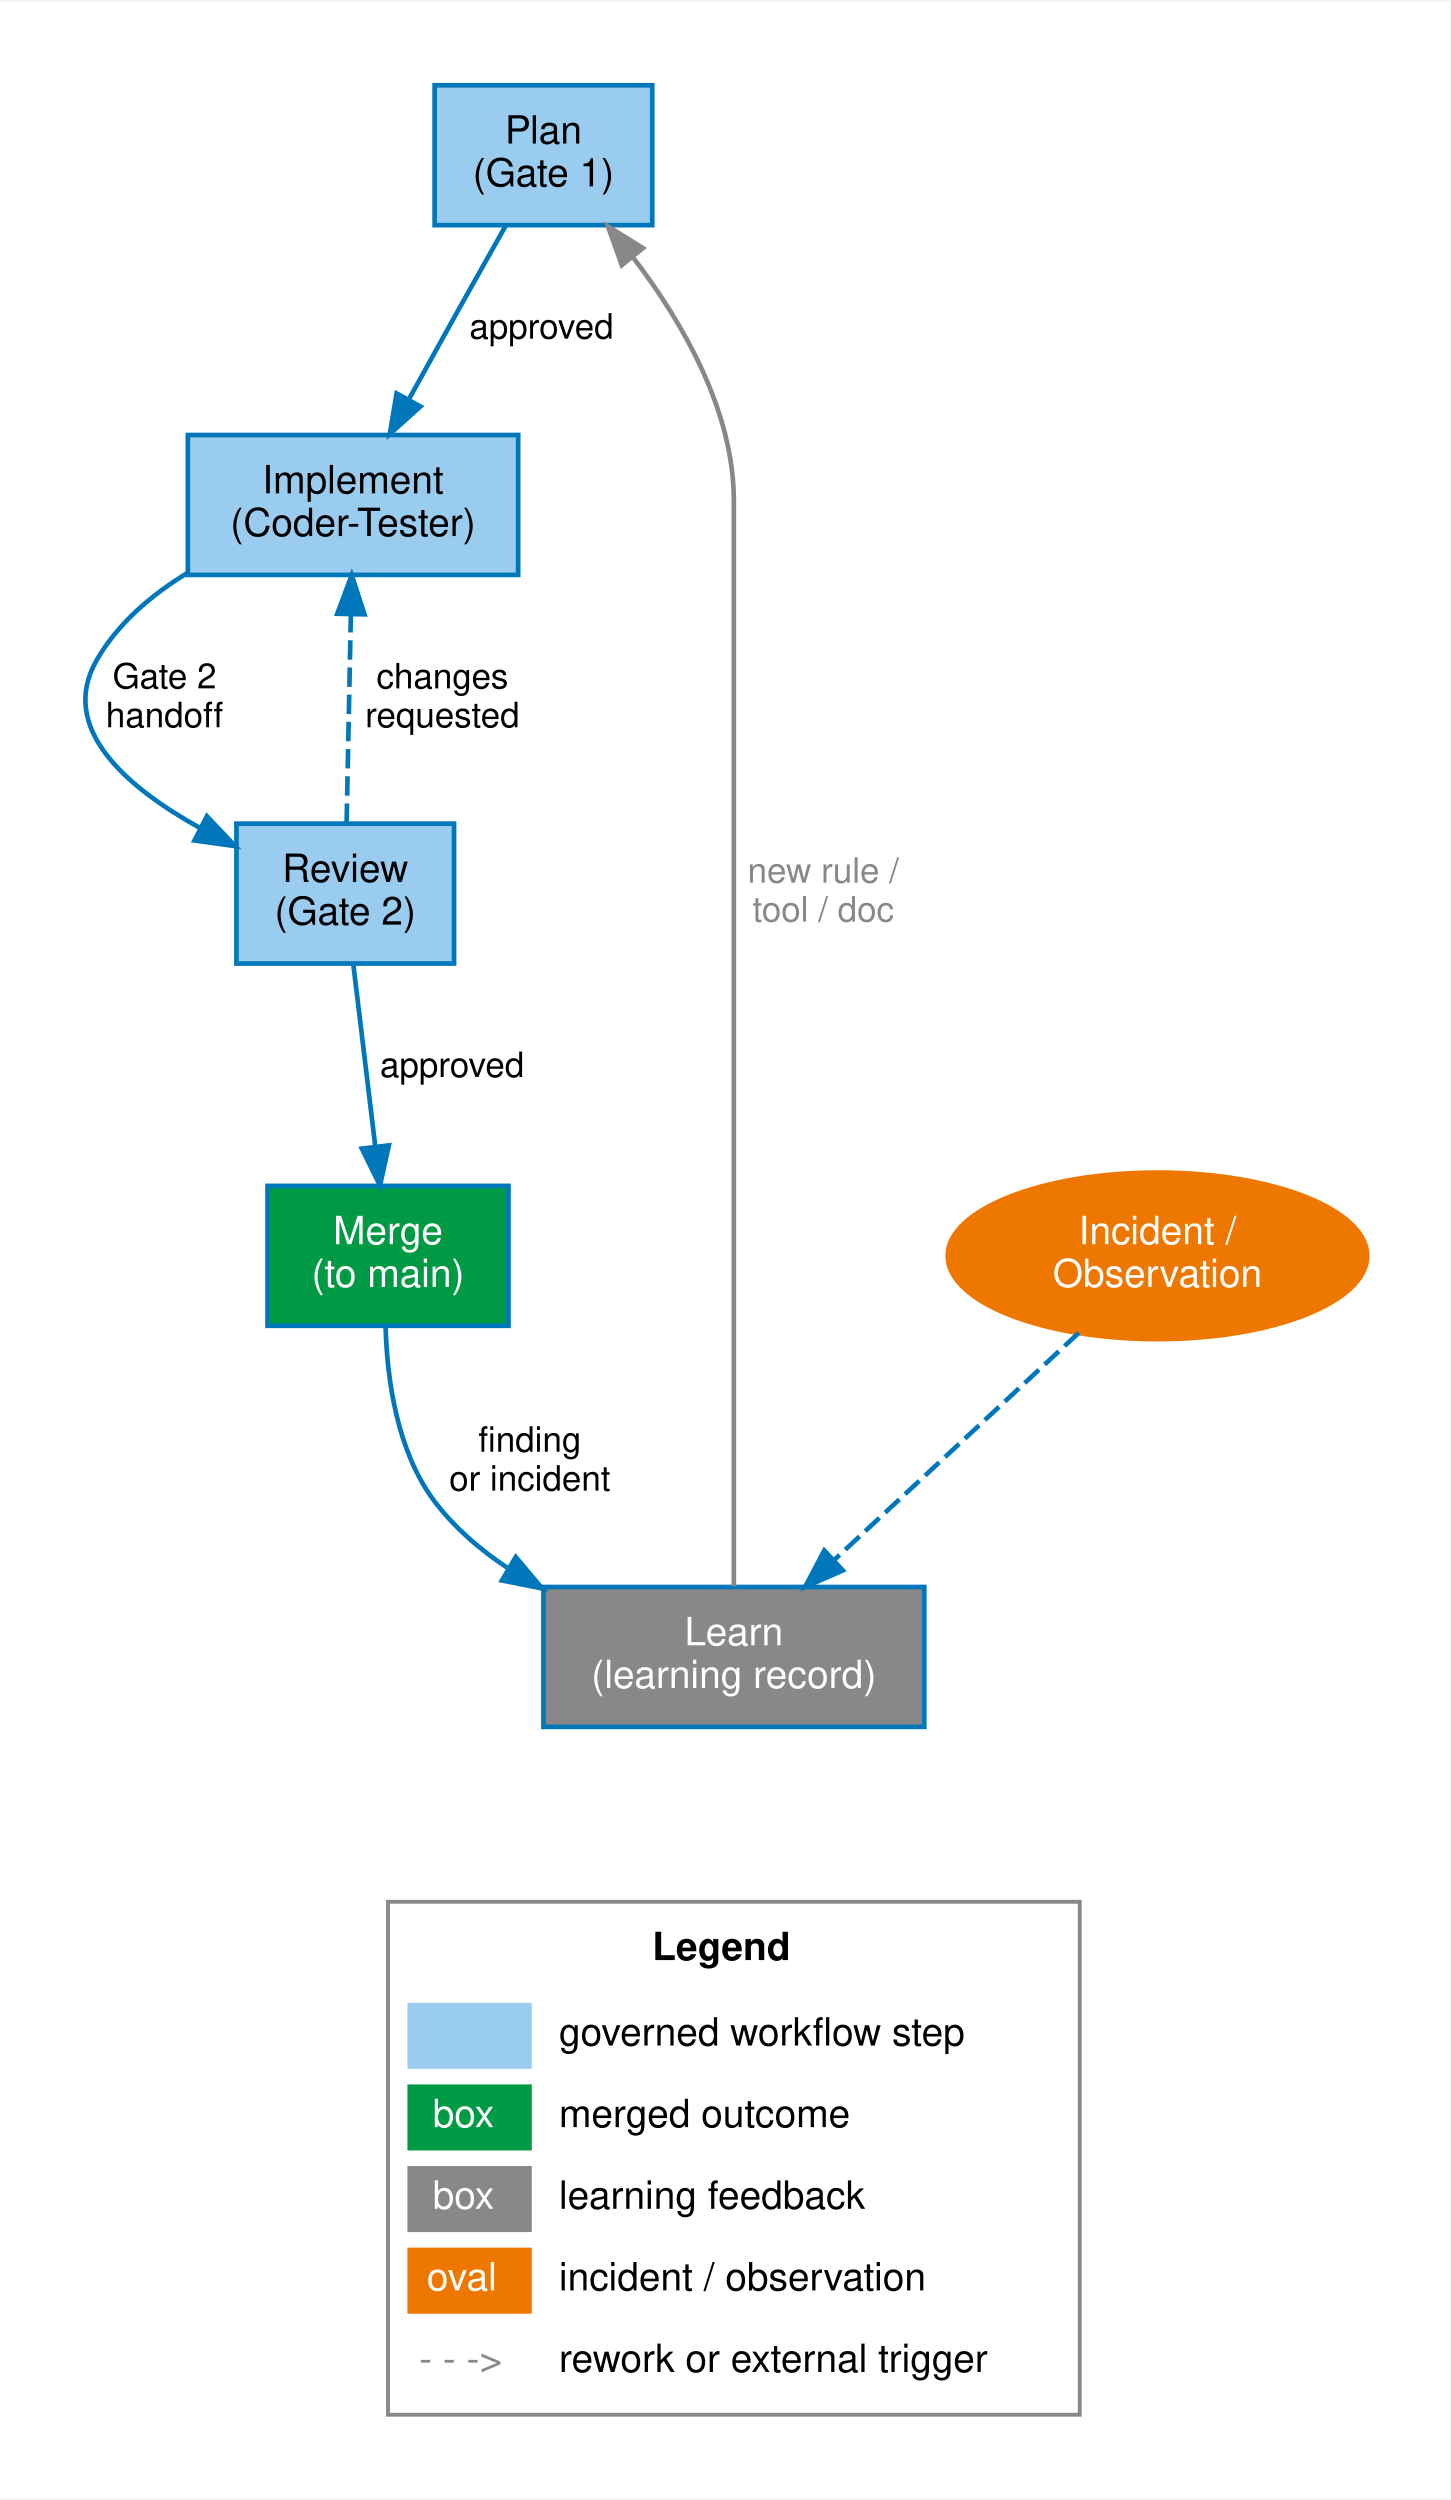
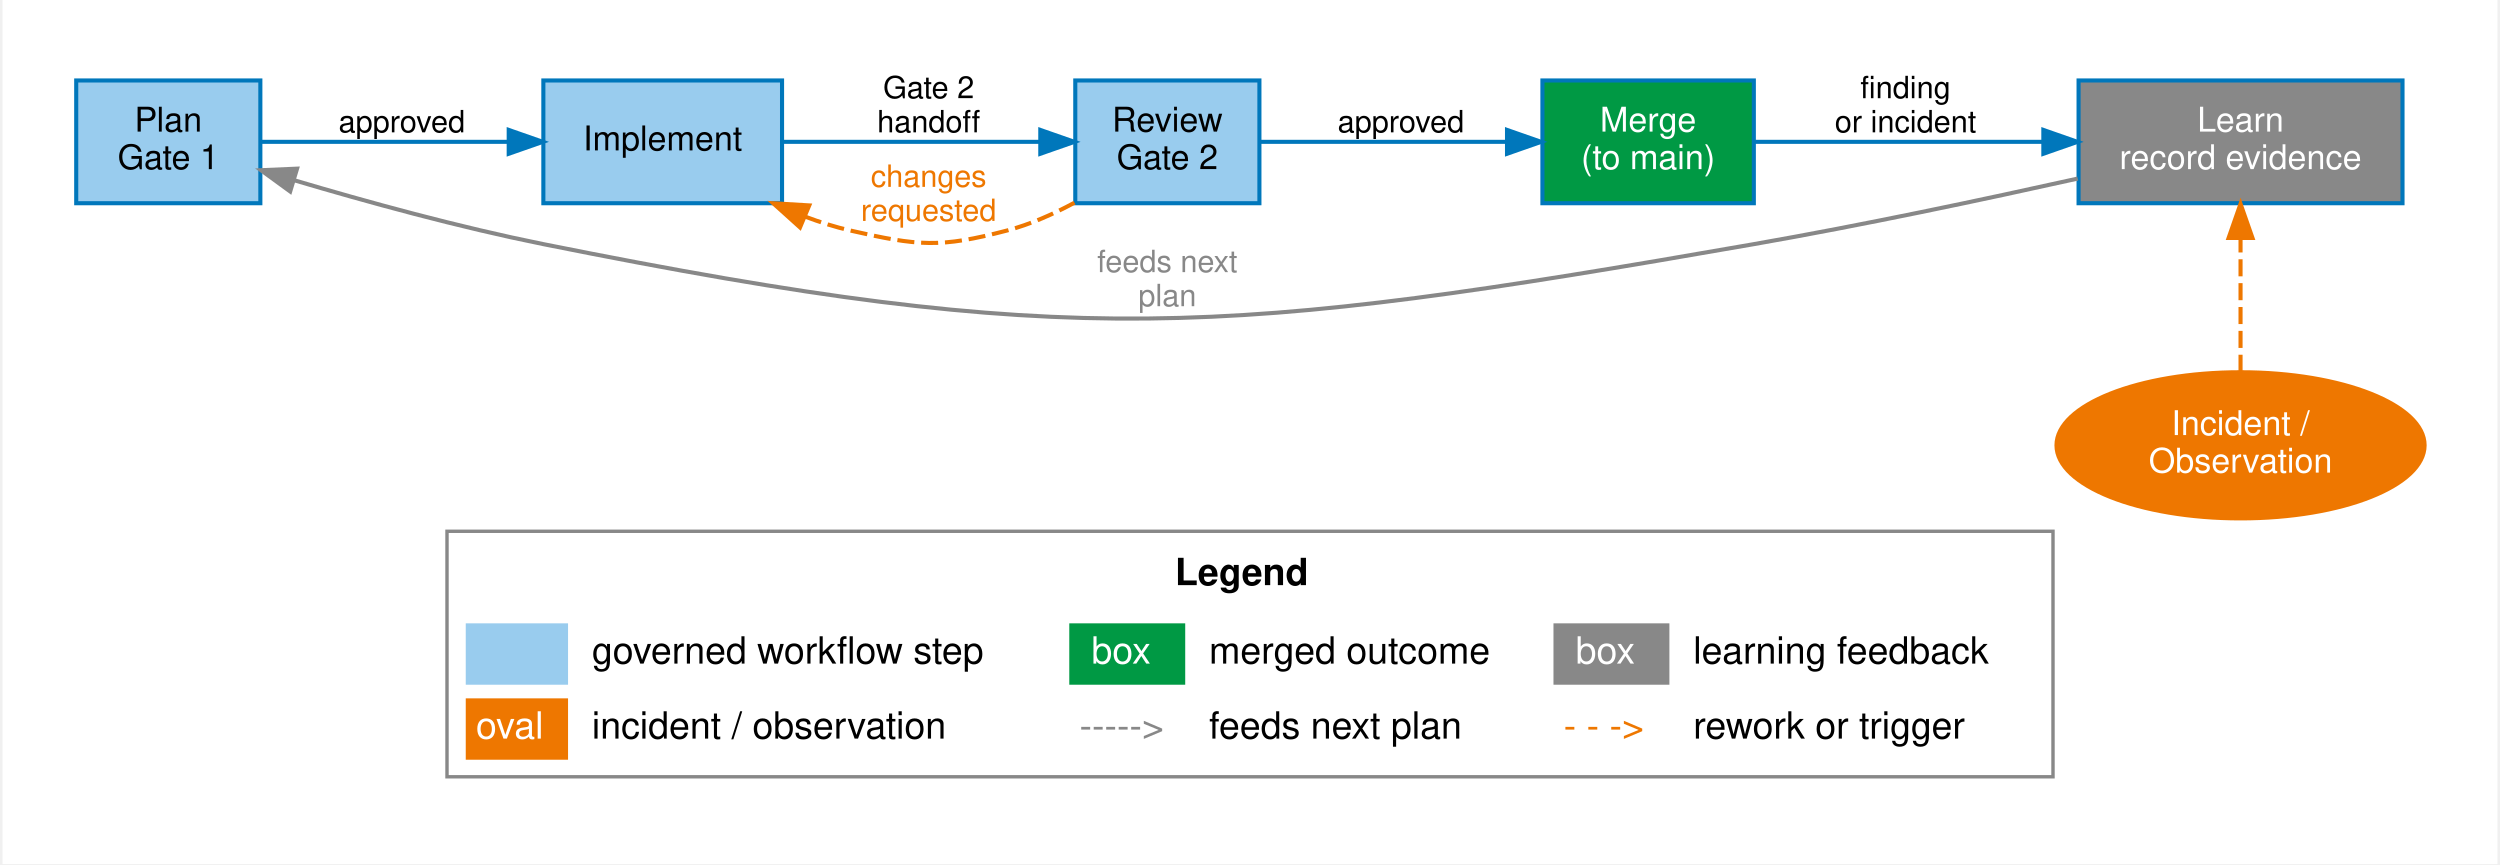
- <svg xmlns="http://www.w3.org/2000/svg" width="373pt" height="643pt" viewBox="0.00 0.00 373.18 642.63">
-   <g id="graph0" class="graph" transform="scale(1 1) rotate(0) translate(21.6 621.03)">
-     <polygon fill="white" stroke="transparent" points="-21.6,21.6 -21.6,-621.03 351.58,-621.03 351.58,21.6 -21.6,21.6" />
+ <svg xmlns="http://www.w3.org/2000/svg" width="732pt" height="253pt" viewBox="0.00 0.00 731.68 253.41">
+   <g id="graph0" class="graph" transform="scale(1 1) rotate(0) translate(21.6 231.81)">
+     <polygon fill="white" stroke="transparent" points="-21.6,21.6 -21.6,-231.81 710.08,-231.81 710.08,21.6 -21.6,21.6" />
+     <polygon fill="white" stroke="transparent" points="108.74,-4 108.74,-76 579.74,-76 579.74,-4 108.74,-4" />
+     <text text-anchor="start" x="322.24" y="-60.2" font-family="Helvetica,sans-Serif" font-weight="bold" font-size="11.00">Legend</text>
+     <polygon fill="#99ccee" stroke="transparent" points="114.24,-31 114.24,-49 144.24,-49 144.24,-31 114.24,-31" />
+     <text text-anchor="start" x="151.24" y="-37.2" font-family="Helvetica,sans-Serif" font-size="11.00">governed workflow step</text>
+     <polygon fill="#009944" stroke="transparent" points="291.24,-31 291.24,-49 325.24,-49 325.24,-31 291.24,-31" />
+     <text text-anchor="start" x="297.74" y="-37.2" font-family="Helvetica,sans-Serif" font-size="11.00" fill="white">box</text>
+     <text text-anchor="start" x="332.24" y="-37.2" font-family="Helvetica,sans-Serif" font-size="11.00">merged outcome</text>
+     <polygon fill="#888888" stroke="transparent" points="433.24,-31 433.24,-49 467.24,-49 467.24,-31 433.24,-31" />
+     <text text-anchor="start" x="439.74" y="-37.2" font-family="Helvetica,sans-Serif" font-size="11.00" fill="white">box</text>
+     <text text-anchor="start" x="474.24" y="-37.2" font-family="Helvetica,sans-Serif" font-size="11.00">learning feedback</text>
+     <polygon fill="#ee7700" stroke="transparent" points="114.24,-9 114.24,-27 144.24,-27 144.24,-9 114.24,-9" />
+     <text text-anchor="start" x="117.24" y="-15.2" font-family="Helvetica,sans-Serif" font-size="11.00" fill="white">oval</text>
+     <text text-anchor="start" x="151.24" y="-15.2" font-family="Helvetica,sans-Serif" font-size="11.00">incident / observation</text>
+     <text text-anchor="start" x="294.24" y="-15.2" font-family="Helvetica,sans-Serif" font-size="11.00" fill="#888888">-----&gt;</text>
+     <text text-anchor="start" x="332.24" y="-15.2" font-family="Helvetica,sans-Serif" font-size="11.00">feeds next plan</text>
+     <text text-anchor="start" x="436.24" y="-15.2" font-family="Helvetica,sans-Serif" font-size="11.00" fill="#ee7700">- - -&gt;</text>
+     <text text-anchor="start" x="474.24" y="-15.2" font-family="Helvetica,sans-Serif" font-size="11.00">rework or trigger</text>
+     <polygon fill="none" stroke="#888888" points="108.74,-4 108.74,-76 579.74,-76 579.74,-4 108.74,-4" />
    <g id="node1" class="node">
-       <polygon fill="#99ccee" stroke="#0077bb" stroke-width="1.2" points="146.24,-599.43 90.24,-599.43 90.24,-563.43 146.24,-563.43 146.24,-599.43" />
-       <text text-anchor="middle" x="118.24" y="-584.43" font-family="Helvetica,sans-Serif" font-size="10.00">Plan</text>
-       <text text-anchor="middle" x="118.24" y="-573.43" font-family="Helvetica,sans-Serif" font-size="10.00">(Gate 1)</text>
+       <polygon fill="#99ccee" stroke="#0077bb" stroke-width="1.2" points="54,-208.21 0,-208.21 0,-172.21 54,-172.21 54,-208.21" />
+       <text text-anchor="middle" x="27" y="-193.21" font-family="Helvetica,sans-Serif" font-size="10.00">Plan</text>
+       <text text-anchor="middle" x="27" y="-182.21" font-family="Helvetica,sans-Serif" font-size="10.00">Gate 1</text>
    </g>
    <g id="node2" class="node">
-       <polygon fill="#99ccee" stroke="#0077bb" stroke-width="1.2" points="111.74,-509.43 26.74,-509.43 26.74,-473.43 111.74,-473.43 111.74,-509.43" />
-       <text text-anchor="middle" x="69.24" y="-494.43" font-family="Helvetica,sans-Serif" font-size="10.00">Implement</text>
-       <text text-anchor="middle" x="69.24" y="-483.43" font-family="Helvetica,sans-Serif" font-size="10.00">(Coder-Tester)</text>
+       <polygon fill="#99ccee" stroke="#0077bb" stroke-width="1.2" points="207,-208.21 137,-208.21 137,-172.21 207,-172.21 207,-208.21" />
+       <text text-anchor="middle" x="172" y="-187.71" font-family="Helvetica,sans-Serif" font-size="10.00">Implement</text>
    </g>
    <g id="edge1" class="edge">
-       <path fill="none" stroke="#0077bb" stroke-width="1.2" d="M108.57,-563.36C104.72,-556.55 100.26,-548.62 96.24,-541.43 92.12,-534.03 87.67,-525.99 83.6,-518.6" />
-       <polygon fill="#0077bb" stroke="#0077bb" stroke-width="1.2" points="86.58,-516.76 78.7,-509.68 80.45,-520.13 86.58,-516.76" />
-       <text text-anchor="middle" x="117.74" y="-534.23" font-family="Helvetica,sans-Serif" font-size="9.00">approved</text>
+       <path fill="none" stroke="#0077bb" stroke-width="1.2" d="M54.23,-190.21C74.46,-190.21 102.9,-190.21 126.65,-190.21" />
+       <polygon fill="#0077bb" stroke="#0077bb" stroke-width="1.2" points="126.84,-193.71 136.84,-190.21 126.84,-186.71 126.84,-193.71" />
+       <text text-anchor="middle" x="95.5" y="-193.01" font-family="Helvetica,sans-Serif" font-size="9.00">approved</text>
    </g>
    <g id="node3" class="node">
-       <polygon fill="#99ccee" stroke="#0077bb" stroke-width="1.2" points="95.24,-409.43 39.24,-409.43 39.24,-373.43 95.24,-373.43 95.24,-409.43" />
-       <text text-anchor="middle" x="67.24" y="-394.43" font-family="Helvetica,sans-Serif" font-size="10.00">Review</text>
-       <text text-anchor="middle" x="67.24" y="-383.43" font-family="Helvetica,sans-Serif" font-size="10.00">(Gate 2)</text>
+       <polygon fill="#99ccee" stroke="#0077bb" stroke-width="1.2" points="347,-208.21 293,-208.21 293,-172.21 347,-172.21 347,-208.21" />
+       <text text-anchor="middle" x="320" y="-193.21" font-family="Helvetica,sans-Serif" font-size="10.00">Review</text>
+       <text text-anchor="middle" x="320" y="-182.21" font-family="Helvetica,sans-Serif" font-size="10.00">Gate 2</text>
    </g>
    <g id="edge2" class="edge">
-       <path fill="none" stroke="#0077bb" stroke-width="1.2" d="M26.72,-474C17.37,-468.31 8.65,-460.91 3.24,-451.43 -6.65,-434.09 10.7,-418.94 29.82,-408.33" />
-       <polygon fill="#0077bb" stroke="#0077bb" stroke-width="1.2" points="31.64,-411.33 38.93,-403.64 28.44,-405.1 31.64,-411.33" />
-       <text text-anchor="middle" x="20.74" y="-444.23" font-family="Helvetica,sans-Serif" font-size="9.00">Gate 2</text>
-       <text text-anchor="middle" x="20.74" y="-434.23" font-family="Helvetica,sans-Serif" font-size="9.00">handoff</text>
+       <path fill="none" stroke="#0077bb" stroke-width="1.2" d="M207.23,-190.21C229.89,-190.21 259.57,-190.21 282.65,-190.21" />
+       <polygon fill="#0077bb" stroke="#0077bb" stroke-width="1.2" points="282.74,-193.71 292.74,-190.21 282.74,-186.71 282.74,-193.71" />
+       <text text-anchor="middle" x="250" y="-203.01" font-family="Helvetica,sans-Serif" font-size="9.00">Gate 2</text>
+       <text text-anchor="middle" x="250" y="-193.01" font-family="Helvetica,sans-Serif" font-size="9.00">handoff</text>
    </g>
    <g id="edge4" class="edge">
-       <path fill="none" stroke="#0077bb" stroke-width="1.2" stroke-dasharray="5,2" d="M67.59,-409.63C67.9,-424.48 68.34,-446.18 68.69,-463.35" />
-       <polygon fill="#0077bb" stroke="#0077bb" stroke-width="1.2" points="65.19,-463.43 68.9,-473.36 72.19,-463.29 65.19,-463.43" />
-       <text text-anchor="middle" x="92.24" y="-444.23" font-family="Helvetica,sans-Serif" font-size="9.00">changes</text>
-       <text text-anchor="middle" x="92.24" y="-434.23" font-family="Helvetica,sans-Serif" font-size="9.00">requested</text>
+       <path fill="none" stroke="#ee7700" stroke-width="1.2" stroke-dasharray="5,2" d="M292.76,-172.36C286.54,-169 279.74,-165.99 273,-164.21 253.23,-159.01 246.93,-159.66 227,-164.21 222.6,-165.22 218.14,-166.63 213.77,-168.28" />
+       <polygon fill="#ee7700" stroke="#ee7700" stroke-width="1.2" points="212.27,-165.11 204.4,-172.2 214.98,-171.57 212.27,-165.11" />
+       <text text-anchor="middle" x="250" y="-177.01" font-family="Helvetica,sans-Serif" font-size="9.00" fill="#ee7700">changes</text>
+       <text text-anchor="middle" x="250" y="-167.01" font-family="Helvetica,sans-Serif" font-size="9.00" fill="#ee7700">requested</text>
    </g>
    <g id="node4" class="node">
-       <polygon fill="#009944" stroke="#0077bb" stroke-width="1.2" points="109.24,-316.21 47.24,-316.21 47.24,-280.21 109.24,-280.21 109.24,-316.21" />
-       <text text-anchor="middle" x="78.24" y="-301.21" font-family="Helvetica,sans-Serif" font-size="10.00" fill="white">Merge</text>
-       <text text-anchor="middle" x="78.24" y="-290.21" font-family="Helvetica,sans-Serif" font-size="10.00" fill="white">(to main)</text>
+       <polygon fill="#009944" stroke="#0077bb" stroke-width="1.2" points="492,-208.21 430,-208.21 430,-172.21 492,-172.21 492,-208.21" />
+       <text text-anchor="middle" x="461" y="-193.21" font-family="Helvetica,sans-Serif" font-size="10.00" fill="white">Merge</text>
+       <text text-anchor="middle" x="461" y="-182.21" font-family="Helvetica,sans-Serif" font-size="10.00" fill="white">(to main)</text>
    </g>
    <g id="edge3" class="edge">
-       <path fill="none" stroke="#0077bb" stroke-width="1.2" d="M69.31,-373.27C70.9,-360.15 73.11,-341.79 74.94,-326.64" />
-       <polygon fill="#0077bb" stroke="#0077bb" stroke-width="1.2" points="78.46,-326.64 76.18,-316.29 71.51,-325.8 78.46,-326.64" />
-       <text text-anchor="middle" x="94.74" y="-344.23" font-family="Helvetica,sans-Serif" font-size="9.00">approved</text>
+       <path fill="none" stroke="#0077bb" stroke-width="1.2" d="M347.14,-190.21C367.47,-190.21 396.03,-190.21 419.33,-190.21" />
+       <polygon fill="#0077bb" stroke="#0077bb" stroke-width="1.2" points="419.62,-193.71 429.62,-190.21 419.62,-186.71 419.62,-193.71" />
+       <text text-anchor="middle" x="388.5" y="-193.01" font-family="Helvetica,sans-Serif" font-size="9.00">approved</text>
    </g>
    <g id="node5" class="node">
-       <polygon fill="#888888" stroke="#0077bb" stroke-width="1.2" points="216.24,-213 118.24,-213 118.24,-177 216.24,-177 216.24,-213" />
-       <text text-anchor="middle" x="167.24" y="-198" font-family="Helvetica,sans-Serif" font-size="10.00" fill="white">Learn</text>
-       <text text-anchor="middle" x="167.24" y="-187" font-family="Helvetica,sans-Serif" font-size="10.00" fill="white">(learning record)</text>
+       <polygon fill="#888888" stroke="#0077bb" stroke-width="1.2" points="682.24,-208.21 587.24,-208.21 587.24,-172.21 682.24,-172.21 682.24,-208.21" />
+       <text text-anchor="middle" x="634.74" y="-193.21" font-family="Helvetica,sans-Serif" font-size="10.00" fill="white">Learn</text>
+       <text text-anchor="middle" x="634.74" y="-182.21" font-family="Helvetica,sans-Serif" font-size="10.00" fill="white">record evidence</text>
    </g>
    <g id="edge5" class="edge">
-       <path fill="none" stroke="#0077bb" stroke-width="1.2" d="M77.62,-280C77.99,-266.51 80.51,-247.91 90.24,-235 95.37,-228.21 102.01,-222.51 109.24,-217.75" />
-       <polygon fill="#0077bb" stroke="#0077bb" stroke-width="1.2" points="111.12,-220.71 117.94,-212.6 107.55,-214.68 111.12,-220.71" />
-       <text text-anchor="middle" x="114.74" y="-247.8" font-family="Helvetica,sans-Serif" font-size="9.00">finding</text>
-       <text text-anchor="middle" x="114.74" y="-237.8" font-family="Helvetica,sans-Serif" font-size="9.00">or incident</text>
+       <path fill="none" stroke="#0077bb" stroke-width="1.2" d="M492.31,-190.21C515.64,-190.21 548.55,-190.21 576.76,-190.21" />
+       <polygon fill="#0077bb" stroke="#0077bb" stroke-width="1.2" points="576.91,-193.71 586.91,-190.21 576.91,-186.71 576.91,-193.71" />
+       <text text-anchor="middle" x="536.5" y="-203.01" font-family="Helvetica,sans-Serif" font-size="9.00">finding</text>
+       <text text-anchor="middle" x="536.5" y="-193.01" font-family="Helvetica,sans-Serif" font-size="9.00">or incident</text>
    </g>
    <g id="edge7" class="edge">
-       <path fill="none" stroke="#888888" stroke-width="1.2" d="M167.24,-213.19C167.24,-233.33 167.24,-267.69 167.24,-297.21 167.24,-492.43 167.24,-492.43 167.24,-492.43 167.24,-515.66 154.05,-538.47 141.35,-555.05" />
-       <polygon fill="#888888" stroke="#888888" stroke-width="1.2" points="138.4,-553.14 134.83,-563.12 143.84,-557.54 138.4,-553.14" />
-       <text text-anchor="middle" x="190.24" y="-394.23" font-family="Helvetica,sans-Serif" font-size="9.00" fill="#888888">new rule /</text>
-       <text text-anchor="middle" x="190.24" y="-384.23" font-family="Helvetica,sans-Serif" font-size="9.00" fill="#888888">tool / doc</text>
-     </g>
-     <g id="node7" class="node">
-       <polygon fill="#99ccee" stroke="transparent" stroke-width="1.2" points="256.24,-132 78.24,-132 78.24,0 256.24,0 256.24,-132" />
-       <polygon fill="white" stroke="transparent" points="78.24,0 78.24,-132 256.24,-132 256.24,0 78.24,0" />
-       <text text-anchor="start" x="146.24" y="-117" font-family="Helvetica,sans-Serif" font-weight="bold" font-size="10.00">Legend</text>
-       <polygon fill="#99ccee" stroke="transparent" points="83.24,-89 83.24,-106 115.24,-106 115.24,-89 83.24,-89" />
-       <text text-anchor="start" x="122.24" y="-95" font-family="Helvetica,sans-Serif" font-size="10.00">governed workflow step</text>
-       <polygon fill="#009944" stroke="transparent" points="83.24,-68 83.24,-85 115.24,-85 115.24,-68 83.24,-68" />
-       <text text-anchor="start" x="89.74" y="-74" font-family="Helvetica,sans-Serif" font-size="10.00" fill="white">box</text>
-       <text text-anchor="start" x="122.24" y="-74" font-family="Helvetica,sans-Serif" font-size="10.00">merged outcome</text>
-       <polygon fill="#888888" stroke="transparent" points="83.24,-47 83.24,-64 115.24,-64 115.24,-47 83.24,-47" />
-       <text text-anchor="start" x="89.74" y="-53" font-family="Helvetica,sans-Serif" font-size="10.00" fill="white">box</text>
-       <text text-anchor="start" x="122.24" y="-53" font-family="Helvetica,sans-Serif" font-size="10.00">learning feedback</text>
-       <polygon fill="#ee7700" stroke="transparent" points="83.24,-26 83.24,-43 115.24,-43 115.24,-26 83.24,-26" />
-       <text text-anchor="start" x="88.24" y="-32" font-family="Helvetica,sans-Serif" font-size="10.00" fill="white">oval</text>
-       <text text-anchor="start" x="122.24" y="-32" font-family="Helvetica,sans-Serif" font-size="10.00">incident / observation</text>
-       <text text-anchor="start" x="86.24" y="-11" font-family="Helvetica,sans-Serif" font-size="10.00" fill="#888888">- - -&gt;</text>
-       <text text-anchor="start" x="122.24" y="-11" font-family="Helvetica,sans-Serif" font-size="10.00">rework or external trigger</text>
-       <polygon fill="none" stroke="#888888" points="78.24,0 78.24,-132 256.24,-132 256.24,0 78.24,0" />
+       <path fill="none" stroke="#888888" stroke-width="1.2" d="M586.98,-179.44C559.43,-173.31 523.84,-165.77 492,-160.21 336.57,-133.08 291.69,-129.17 137,-160.21 112.36,-165.16 85.1,-172.66 64,-178.93" />
+       <polygon fill="#888888" stroke="#888888" stroke-width="1.2" points="62.75,-175.65 54.18,-181.89 64.77,-182.35 62.75,-175.65" />
+       <text text-anchor="middle" x="320" y="-152.01" font-family="Helvetica,sans-Serif" font-size="9.00" fill="#888888">feeds next</text>
+       <text text-anchor="middle" x="320" y="-142.01" font-family="Helvetica,sans-Serif" font-size="9.00" fill="#888888">plan</text>
    </g>
    <g id="node6" class="node">
-       <ellipse fill="#ee7700" stroke="#ee7700" stroke-width="1.2" cx="276.24" cy="-298.21" rx="53.98" ry="21.43" />
-       <text text-anchor="middle" x="276.24" y="-301.21" font-family="Helvetica,sans-Serif" font-size="10.00" fill="white">Incident /</text>
-       <text text-anchor="middle" x="276.24" y="-290.21" font-family="Helvetica,sans-Serif" font-size="10.00" fill="white">Observation</text>
+       <ellipse fill="#ee7700" stroke="#ee7700" stroke-width="1.2" cx="634.74" cy="-101.21" rx="53.98" ry="21.43" />
+       <text text-anchor="middle" x="634.74" y="-104.21" font-family="Helvetica,sans-Serif" font-size="10.00" fill="white">Incident /</text>
+       <text text-anchor="middle" x="634.74" y="-93.21" font-family="Helvetica,sans-Serif" font-size="10.00" fill="white">Observation</text>
    </g>
    <g id="edge6" class="edge">
-       <path fill="none" stroke="#0077bb" stroke-width="1.2" stroke-dasharray="5,2" d="M256,-278.41C238.25,-261.93 212.35,-237.88 193.11,-220.01" />
-       <polygon fill="#0077bb" stroke="#0077bb" stroke-width="1.2" points="195.28,-217.26 185.57,-213.02 190.51,-222.39 195.28,-217.26" />
+       <path fill="none" stroke="#ee7700" stroke-width="1.2" stroke-dasharray="5,2" d="M634.74,-122.77C634.74,-135.85 634.74,-148.94 634.74,-162.03" />
+       <polygon fill="#ee7700" stroke="#ee7700" stroke-width="1.2" points="631.24,-162.03 634.74,-172.03 638.24,-162.03 631.24,-162.03" />
    </g>
  </g>
</svg>
